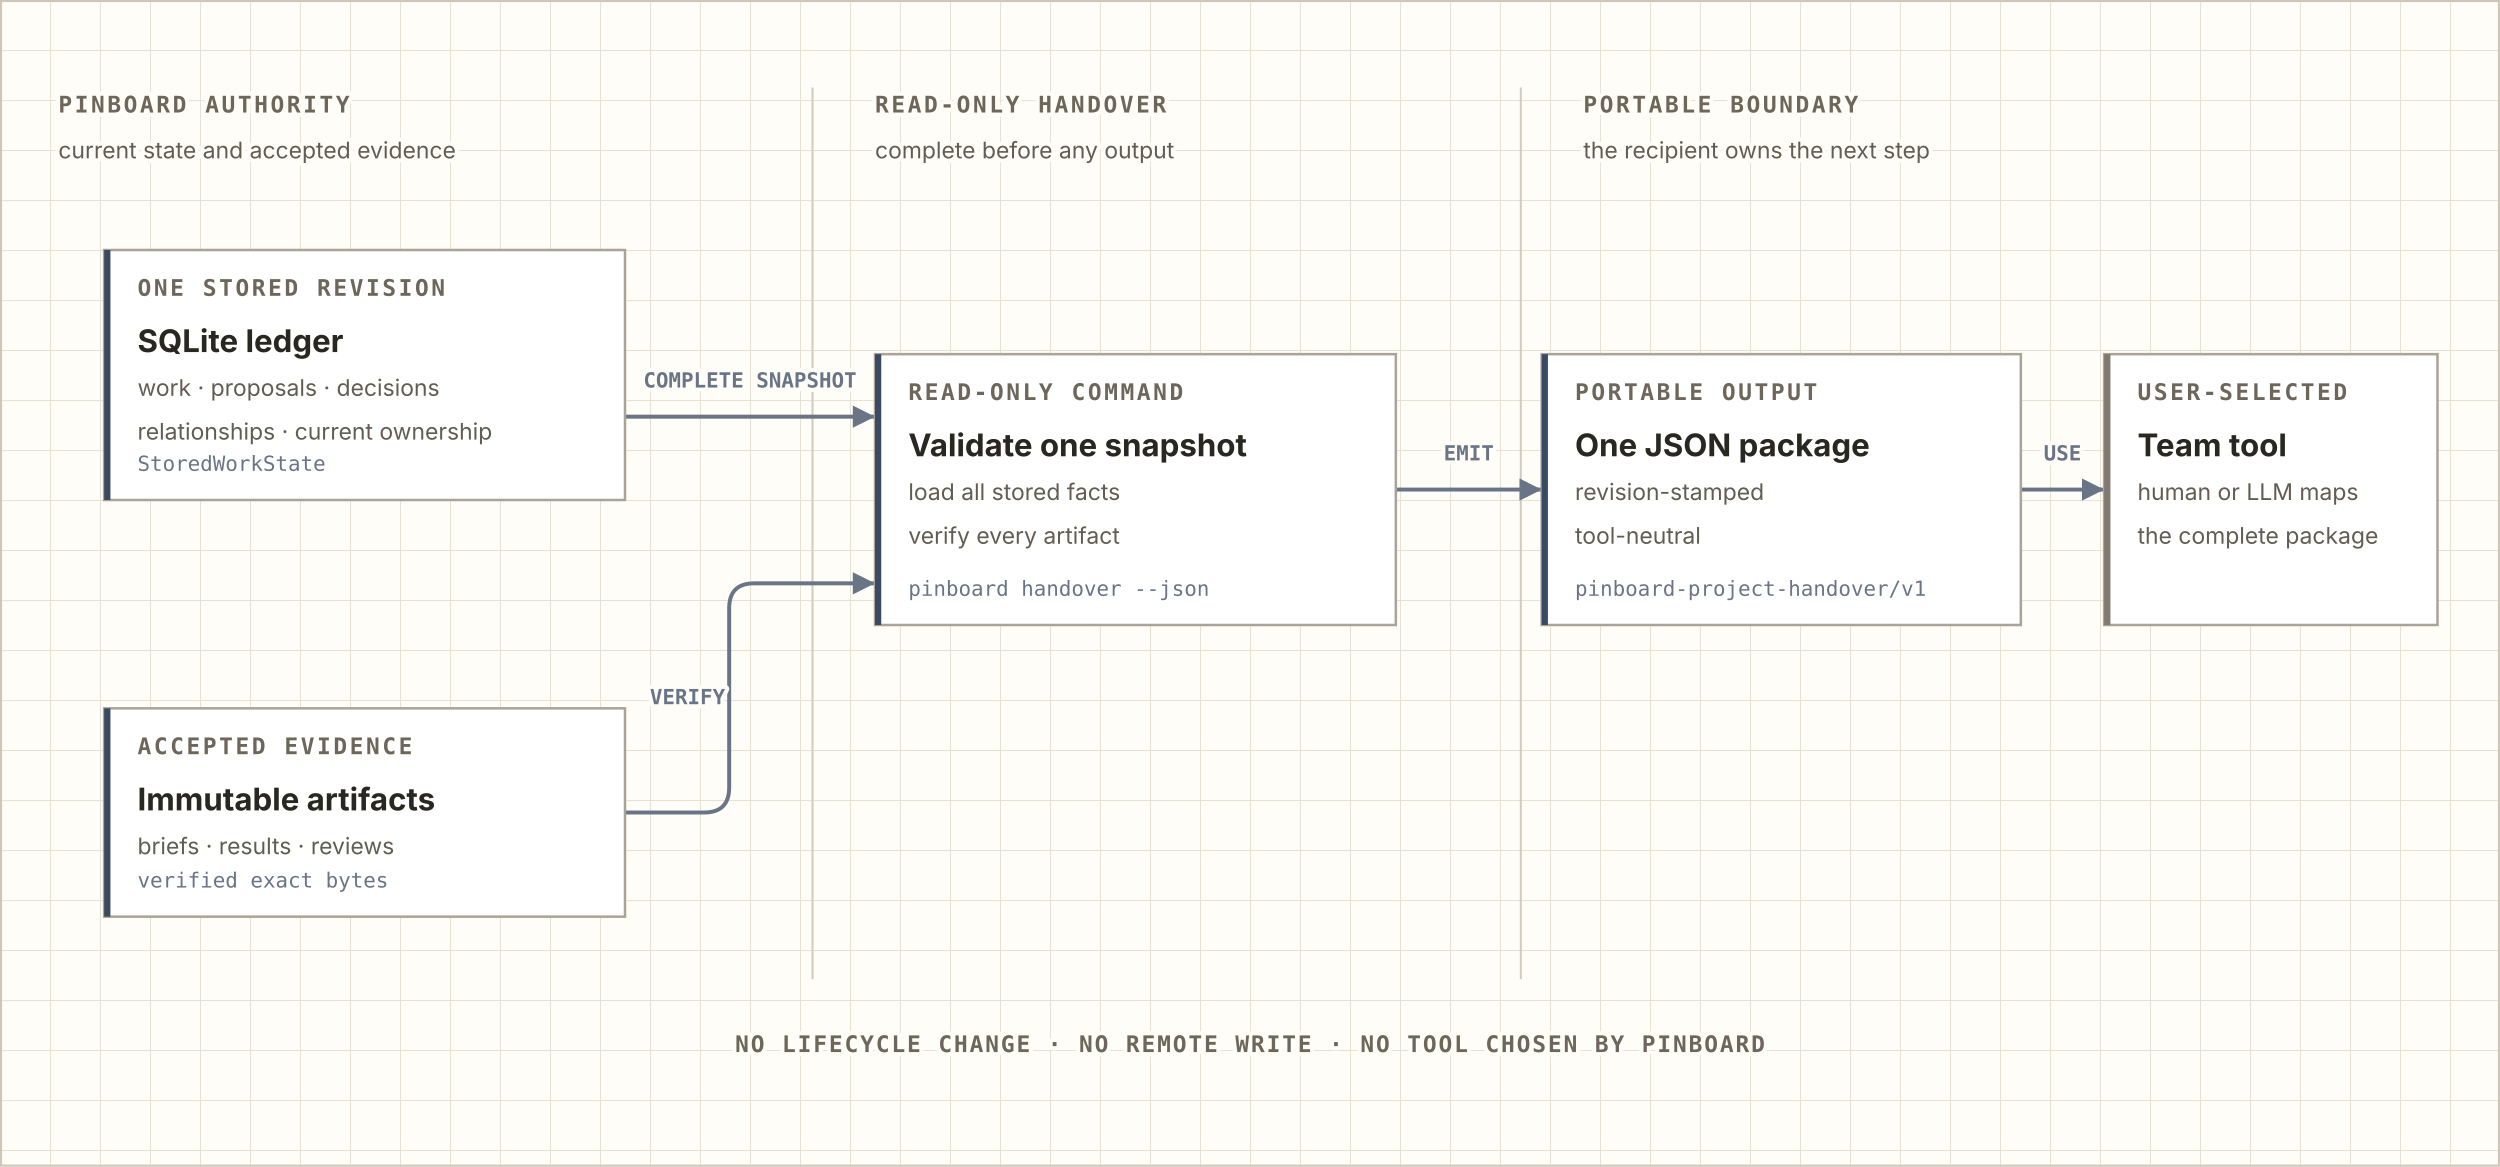
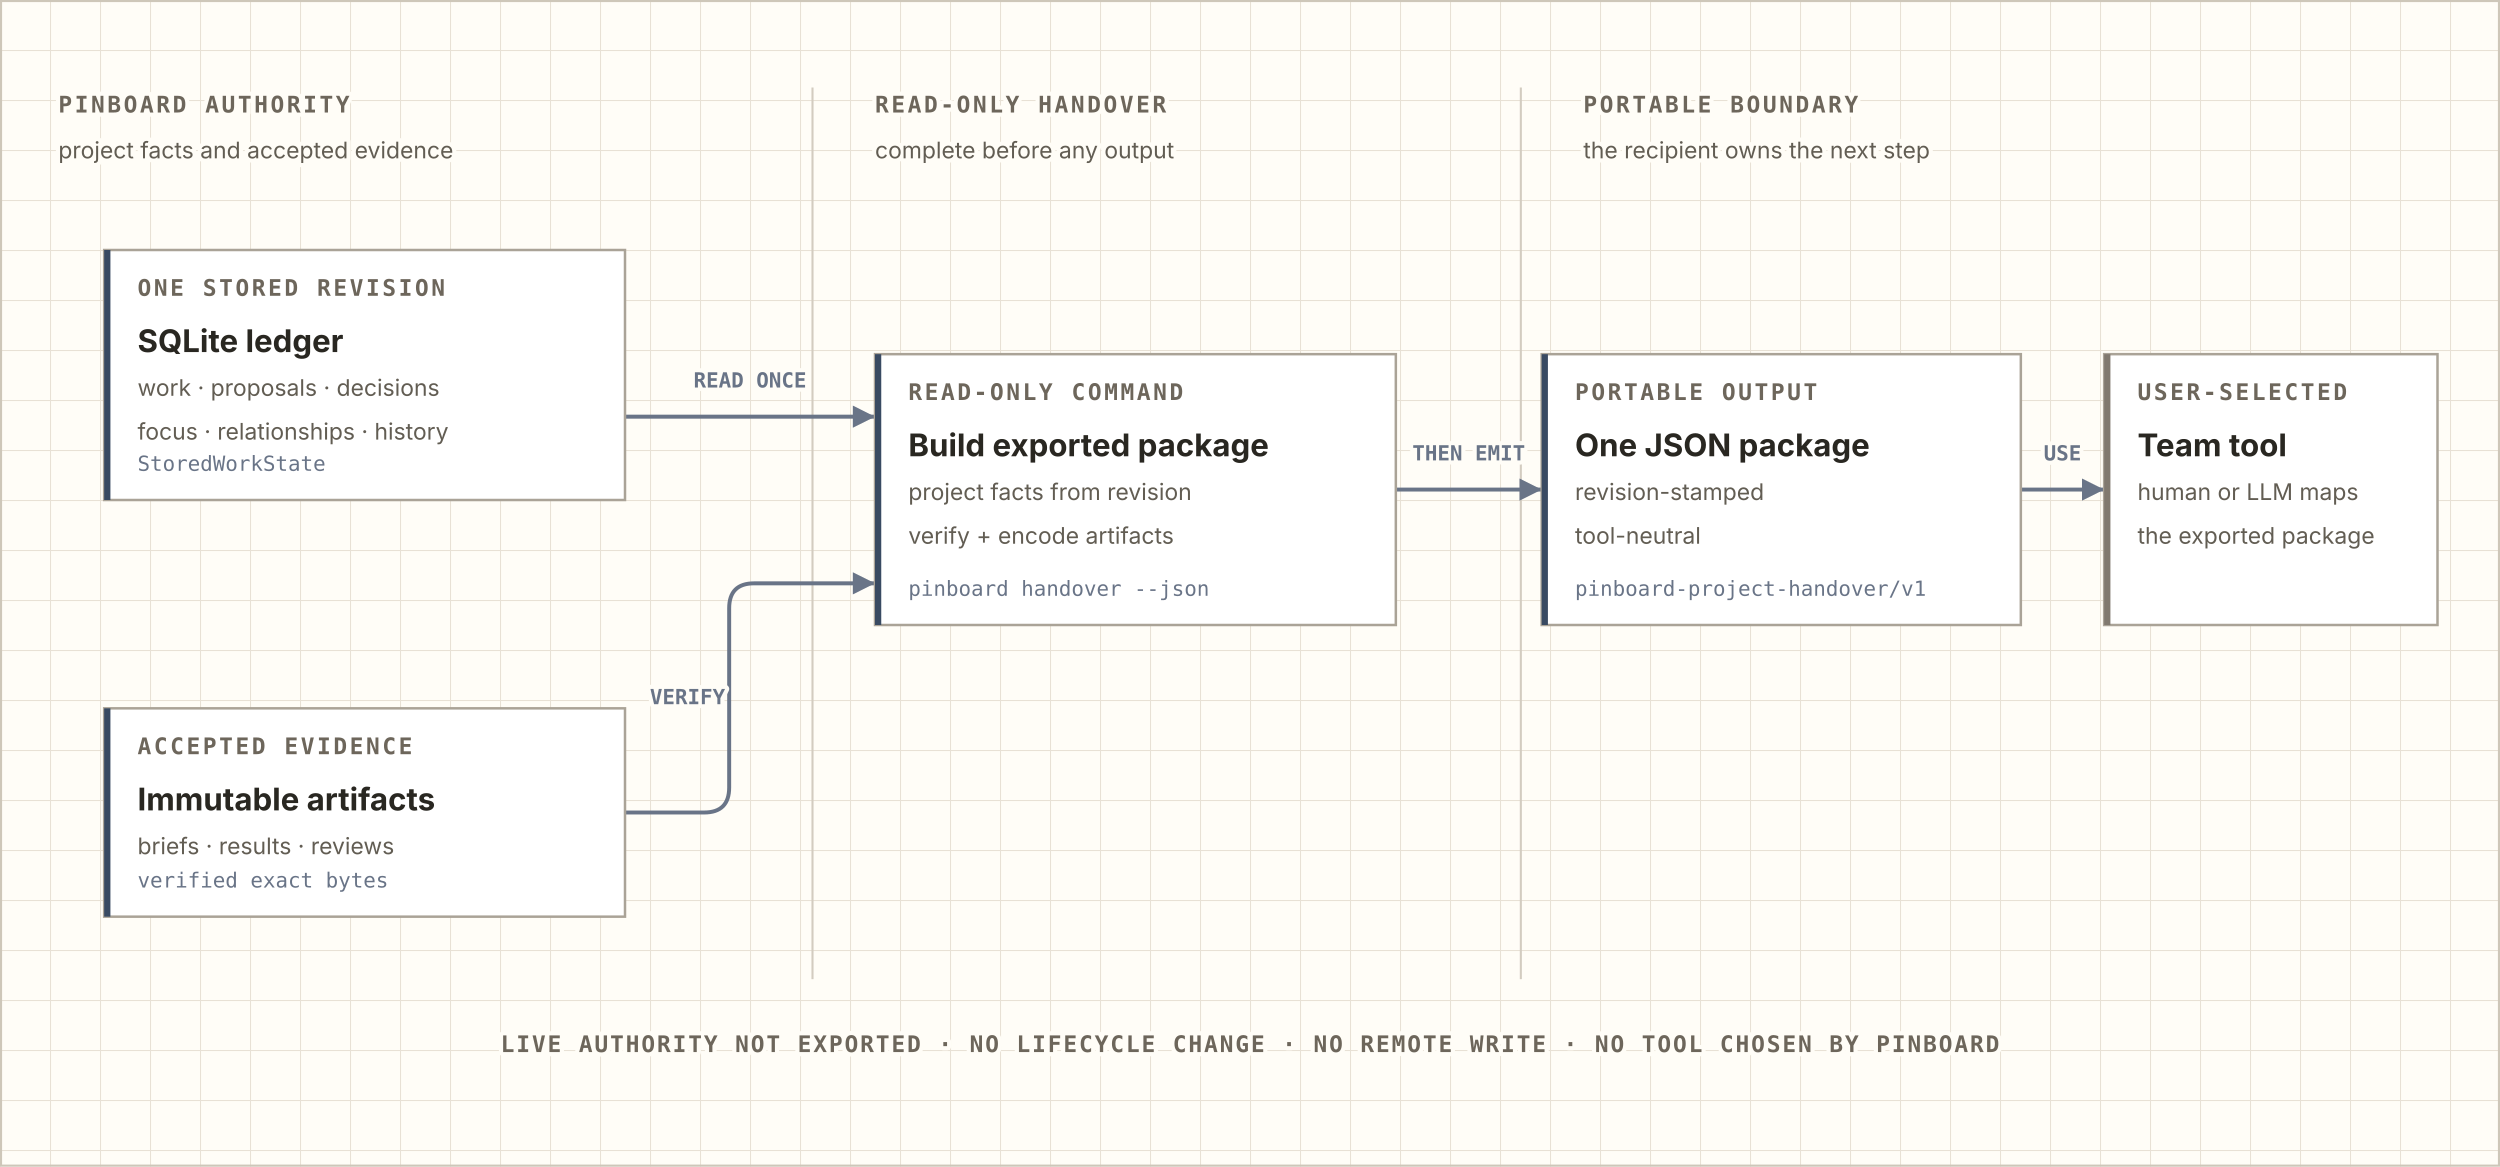
<svg xmlns="http://www.w3.org/2000/svg" role="img" aria-labelledby="title description" viewBox="0 0 1200 560">
  <defs>
    <pattern id="grid" width="24" height="24" patternUnits="userSpaceOnUse">
      <path d="M24 0H0V24" fill="none" stroke="#e8e1d5" stroke-width="1" />
    </pattern>
    <marker id="arrow" viewBox="0 0 10 10" refX="9" refY="5" markerWidth="7" markerHeight="7" orient="auto">
      <path d="M1 1L9 5L1 9Z" fill="#697487" />
    </marker>
    <style>
      text { font-family: ui-sans-serif, system-ui, -apple-system, BlinkMacSystemFont, "Segoe UI", sans-serif; fill: #292721; }
      .section-label, .box-label, .box-meta, .connector-label, .note-meta { font-family: ui-monospace, SFMono-Regular, Menlo, monospace; }
      .section-label, .box-label { font-size: 11px; font-weight: 700; letter-spacing: 0.11em; fill: #6d665b; }
      .section-subtitle { font-size: 11px; fill: #625d53; }
      .guide { stroke: #d3ccc0; stroke-width: 1; }
      .connector { fill: none; stroke: #697487; stroke-width: 1.9; stroke-linecap: round; }
      .connector-label { font-size: 10px; font-weight: 700; fill: #697487; }
      .box { fill: #fff; stroke: #aaa397; stroke-width: 1.2; }
      .box-title { font-size: 15px; font-weight: 700; }
      .box-body { font-size: 11px; fill: #625d53; }
      .box-meta { font-size: 10px; fill: #697487; }
      .note { fill: #625d53; }
      .note-meta { font-weight: 700; letter-spacing: 0.08em; fill: #6d665b; }
      .canvas-text { paint-order: stroke fill; stroke: #fffdf7; stroke-width: 4px; stroke-linejoin: round; }
    </style>
  </defs>
  <rect width="1200" height="560" fill="#fffdf7" />
  <rect width="1200" height="560" fill="url(#grid)" />
  <rect x="0.5" y="0.5" width="1199" height="559" fill="none" stroke="#cec7b9" />
  <line x1="390" y1="42" x2="390" y2="470" class="guide" />
  <line x1="730" y1="42" x2="730" y2="470" class="guide" />
  <path d="M300 200L420 200" class="connector" marker-end="url(#arrow)" />
  <path d="M300 390L338 390Q350 390 350 378L350 292Q350 280 362 280L420 280" class="connector" marker-end="url(#arrow)" />
  <path d="M670 235L740 235" class="connector" marker-end="url(#arrow)" />
  <path d="M970 235L1010 235" class="connector" marker-end="url(#arrow)" />
  <rect x="50" y="120" width="250" height="120" class="box" />
  <rect x="50" y="120" width="3" height="120" fill="#394a62" />
  <rect x="50" y="340" width="250" height="100" class="box" />
  <rect x="50" y="340" width="3" height="100" fill="#394a62" />
  <rect x="420" y="170" width="250" height="130" class="box" />
  <rect x="420" y="170" width="3" height="130" fill="#394a62" />
  <rect x="740" y="170" width="230" height="130" class="box" />
  <rect x="740" y="170" width="3" height="130" fill="#394a62" />
  <rect x="1010" y="170" width="160" height="130" class="box" />
  <rect x="1010" y="170" width="3" height="130" fill="#81796f" />
  <text x="28" y="54" class="section-label canvas-text">PINBOARD AUTHORITY</text>
-   <text x="28" y="76" class="section-subtitle canvas-text">current state and accepted evidence</text>
+   <text x="28" y="76" class="section-subtitle canvas-text">project facts and accepted evidence</text>
  <text x="420" y="54" class="section-label canvas-text">READ-ONLY HANDOVER</text>
  <text x="420" y="76" class="section-subtitle canvas-text">complete before any output</text>
  <text x="760" y="54" class="section-label canvas-text">PORTABLE BOUNDARY</text>
  <text x="760" y="76" class="section-subtitle canvas-text">the recipient owns the next step</text>
-   <text x="360" y="186" text-anchor="middle" class="connector-label canvas-text">COMPLETE SNAPSHOT</text>
+   <text x="360" y="186" text-anchor="middle" class="connector-label canvas-text">READ ONCE</text>
  <text x="330" y="338" text-anchor="middle" class="connector-label canvas-text">VERIFY</text>
-   <text x="705" y="221" text-anchor="middle" class="connector-label canvas-text">EMIT</text>
+   <text x="705" y="221" text-anchor="middle" class="connector-label canvas-text">THEN EMIT</text>
  <text x="990" y="221" text-anchor="middle" class="connector-label canvas-text">USE</text>
  <text x="66" y="142" class="box-label">ONE STORED REVISION</text>
  <text x="66" y="169" class="box-title">SQLite ledger</text>
  <text x="66" y="190" class="box-body">work · proposals · decisions</text>
-   <text x="66" y="211" class="box-body">relationships · current ownership</text>
+   <text x="66" y="211" class="box-body">focus · relationships · history</text>
  <text x="66" y="226" class="box-meta">StoredWorkState</text>
  <text x="66" y="362" class="box-label">ACCEPTED EVIDENCE</text>
  <text x="66" y="389" class="box-title">Immutable artifacts</text>
  <text x="66" y="410" class="box-body">briefs · results · reviews</text>
  <text x="66" y="426" class="box-meta">verified exact bytes</text>
  <text x="436" y="192" class="box-label">READ-ONLY COMMAND</text>
-   <text x="436" y="219" class="box-title">Validate one snapshot</text>
-   <text x="436" y="240" class="box-body">load all stored facts</text>
-   <text x="436" y="261" class="box-body">verify every artifact</text>
+   <text x="436" y="219" class="box-title">Build exported package</text>
+   <text x="436" y="240" class="box-body">project facts from revision</text>
+   <text x="436" y="261" class="box-body">verify + encode artifacts</text>
  <text x="436" y="286" class="box-meta">pinboard handover --json</text>
  <text x="756" y="192" class="box-label">PORTABLE OUTPUT</text>
  <text x="756" y="219" class="box-title">One JSON package</text>
  <text x="756" y="240" class="box-body">revision-stamped</text>
  <text x="756" y="261" class="box-body">tool-neutral</text>
  <text x="756" y="286" class="box-meta">pinboard-project-handover/v1</text>
  <text x="1026" y="192" class="box-label">USER-SELECTED</text>
  <text x="1026" y="219" class="box-title">Team tool</text>
  <text x="1026" y="240" class="box-body">human or LLM maps</text>
-   <text x="1026" y="261" class="box-body">the complete package</text>
-   <text x="600" y="505" text-anchor="middle" font-size="11" class="note-meta canvas-text">NO LIFECYCLE CHANGE · NO REMOTE WRITE · NO TOOL CHOSEN BY PINBOARD</text>
+   <text x="1026" y="261" class="box-body">the exported package</text>
+   <text x="600" y="505" text-anchor="middle" font-size="11" class="note-meta canvas-text">LIVE AUTHORITY NOT EXPORTED · NO LIFECYCLE CHANGE · NO REMOTE WRITE · NO TOOL CHOSEN BY PINBOARD</text>
</svg>
